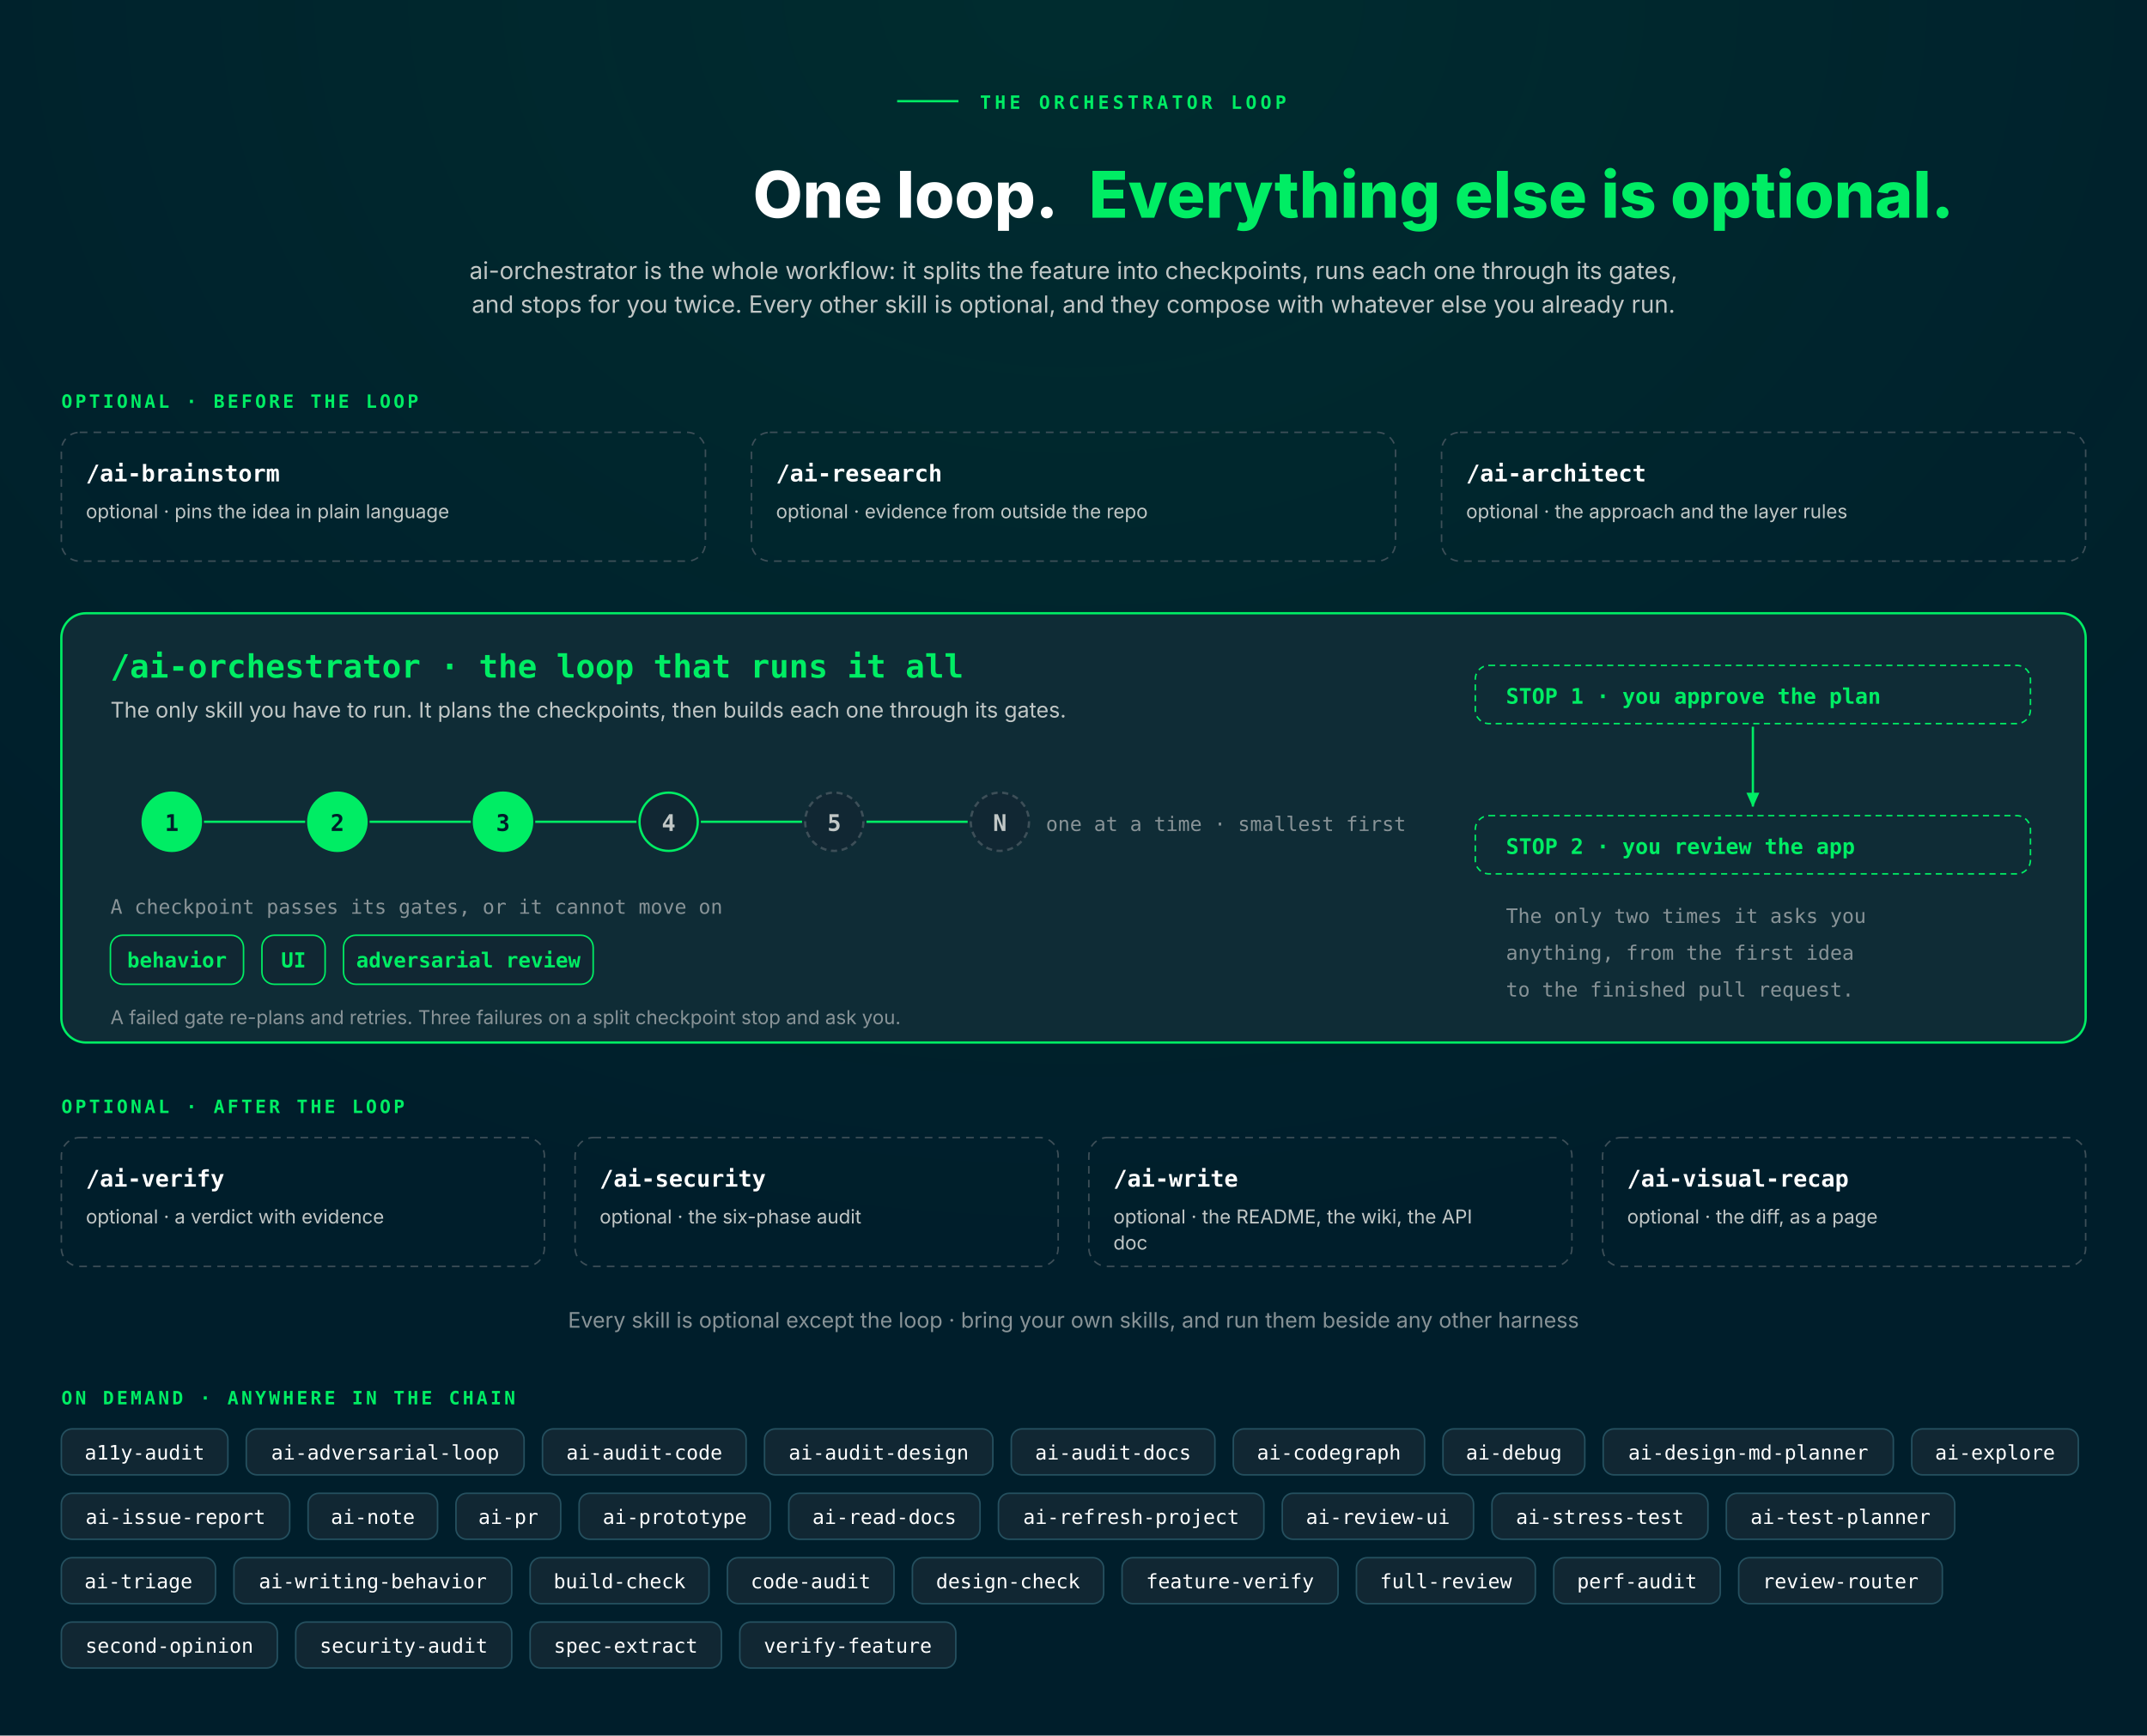
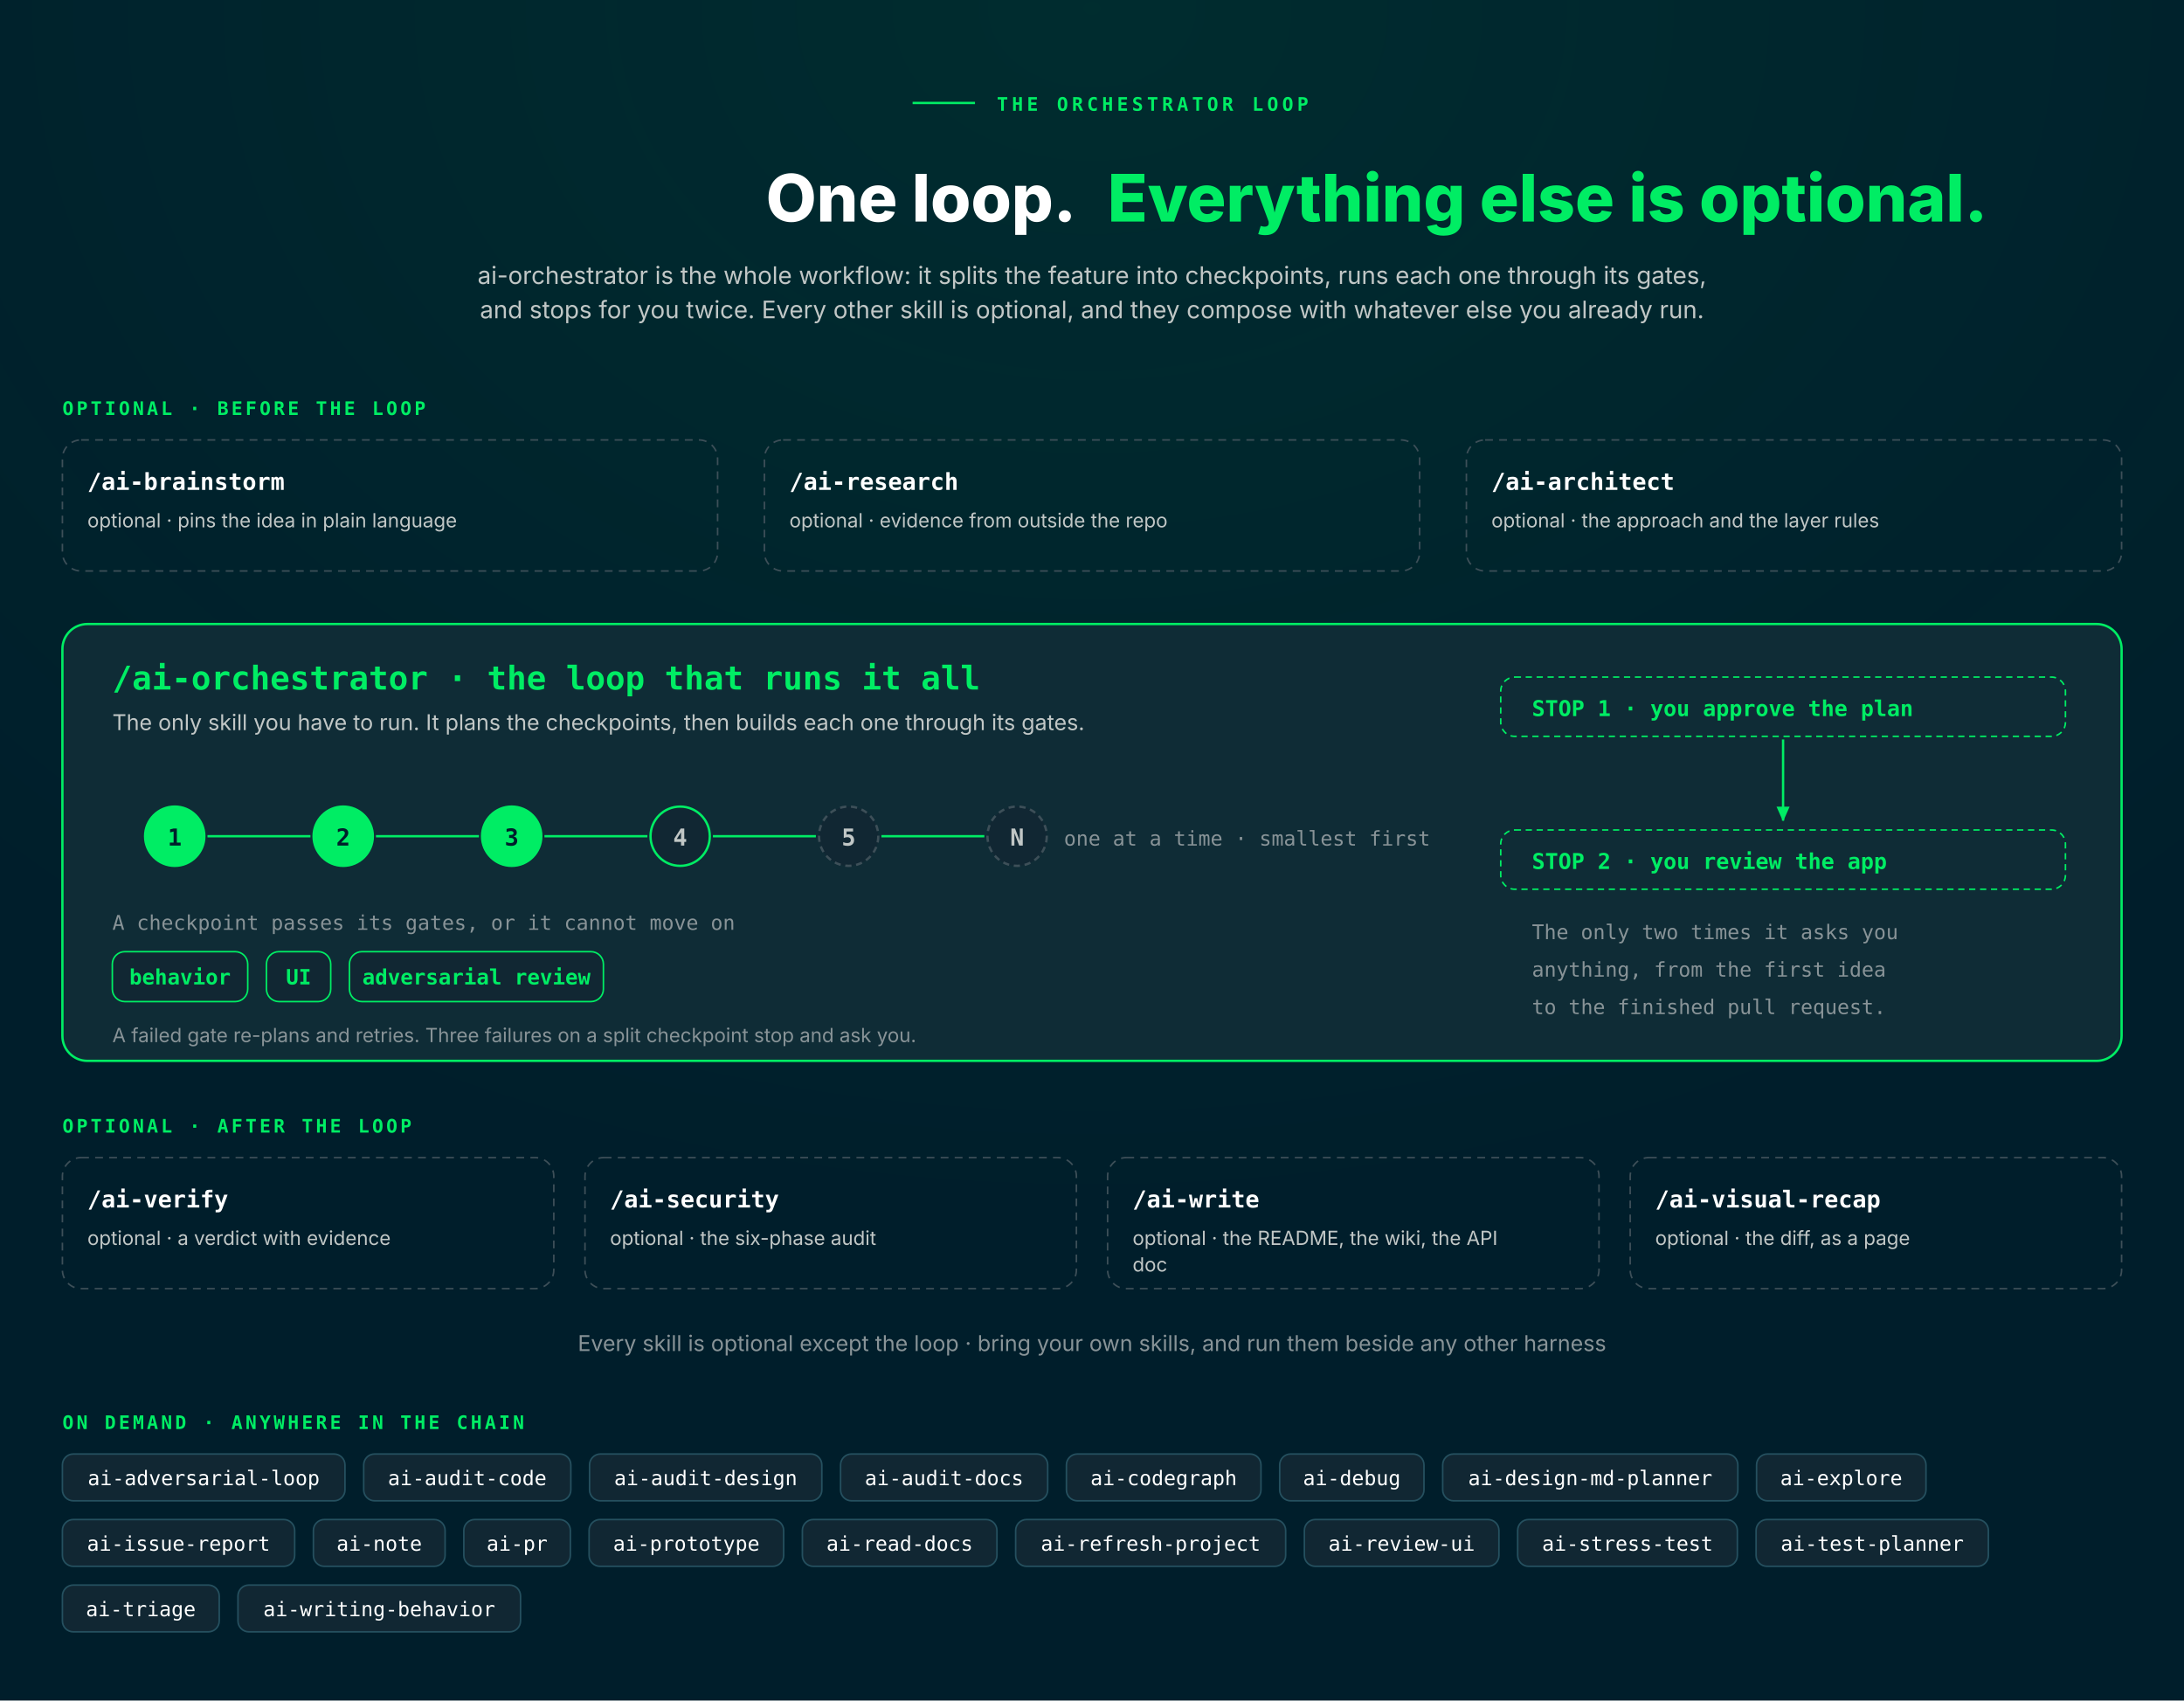
- <svg xmlns="http://www.w3.org/2000/svg" viewBox="0 0 1400 1132" width="1400" height="1132" role="img">
+ <svg xmlns="http://www.w3.org/2000/svg" viewBox="0 0 1400 1090" width="1400" height="1090" role="img">
  <defs>
    <marker id="head" viewBox="0 0 10 10" refX="8.5" refY="5" markerWidth="7" markerHeight="7" orient="auto-start-reverse">
      <path d="M 0 1 L 9 5 L 0 9 z" fill="#00ED64" />
    </marker>
  </defs>
-   <rect width="1400" height="1132" fill="#001E2B" />
+   <rect width="1400" height="1090" fill="#001E2B" />
  <defs>
    <radialGradient id="tint" cx="50%" cy="0%" r="72%">
      <stop offset="0%" stop-color="#00ED64" stop-opacity="0.07" />
      <stop offset="100%" stop-color="#00ED64" stop-opacity="0" />
    </radialGradient>
  </defs>
-   <rect width="1400" height="1132" fill="url(#tint)" />
+   <rect width="1400" height="1090" fill="url(#tint)" />
  <path d="M 585 66 L 625 66" stroke="#00ED64" stroke-width="1.5" />
  <text x="639" y="71" font-family="'JetBrains Mono','Fira Code','SF Mono',ui-monospace,monospace" font-size="12" fill="#00ED64" font-weight="700" letter-spacing="2.4">THE ORCHESTRATOR LOOP</text>
  <text x="690" y="142" font-family="-apple-system,BlinkMacSystemFont,'Segoe UI',sans-serif" font-size="42" fill="#FFFFFF" font-weight="800" text-anchor="end">One loop.</text>
  <text x="710" y="142" font-family="-apple-system,BlinkMacSystemFont,'Segoe UI',sans-serif" font-size="42" fill="#00ED64" font-weight="800" text-anchor="start">Everything else is optional.</text>
  <text x="700" y="182" font-family="-apple-system,BlinkMacSystemFont,'Segoe UI',sans-serif" font-size="15.5" fill="#C1C7C6" text-anchor="middle">ai-orchestrator is the whole workflow: it splits the feature into checkpoints, runs each one through its gates,</text>
  <text x="700" y="204" font-family="-apple-system,BlinkMacSystemFont,'Segoe UI',sans-serif" font-size="15.5" fill="#C1C7C6" text-anchor="middle">and stops for you twice. Every other skill is optional, and they compose with whatever else you already run.</text>
  <text x="40" y="266" font-family="'JetBrains Mono','Fira Code','SF Mono',ui-monospace,monospace" font-size="12" fill="#00ED64" font-weight="700" letter-spacing="1.8">OPTIONAL · BEFORE THE LOOP</text>
  <rect x="40" y="282" width="420" height="84" rx="12" fill="none" stroke="#3D4F58" stroke-dasharray="5 4" />
  <text x="56" y="314" font-family="'JetBrains Mono','Fira Code','SF Mono',ui-monospace,monospace" font-size="15" fill="#FFFFFF" font-weight="700">/ai-brainstorm</text>
  <text x="56" y="338" font-family="-apple-system,BlinkMacSystemFont,'Segoe UI',sans-serif" font-size="12.5" fill="#C1C7C6">optional · pins the idea in plain language</text>
  <rect x="490" y="282" width="420" height="84" rx="12" fill="none" stroke="#3D4F58" stroke-dasharray="5 4" />
  <text x="506" y="314" font-family="'JetBrains Mono','Fira Code','SF Mono',ui-monospace,monospace" font-size="15" fill="#FFFFFF" font-weight="700">/ai-research</text>
  <text x="506" y="338" font-family="-apple-system,BlinkMacSystemFont,'Segoe UI',sans-serif" font-size="12.5" fill="#C1C7C6">optional · evidence from outside the repo</text>
  <rect x="940" y="282" width="420" height="84" rx="12" fill="none" stroke="#3D4F58" stroke-dasharray="5 4" />
  <text x="956" y="314" font-family="'JetBrains Mono','Fira Code','SF Mono',ui-monospace,monospace" font-size="15" fill="#FFFFFF" font-weight="700">/ai-architect</text>
  <text x="956" y="338" font-family="-apple-system,BlinkMacSystemFont,'Segoe UI',sans-serif" font-size="12.5" fill="#C1C7C6">optional · the approach and the layer rules</text>
  <rect x="40" y="400" width="1320" height="280" rx="16" fill="#0F2C36" stroke="#00ED64" stroke-width="1.5" />
  <text x="72" y="442" font-family="'JetBrains Mono','Fira Code','SF Mono',ui-monospace,monospace" font-size="21" fill="#00ED64" font-weight="700">/ai-orchestrator · the loop that runs it all</text>
  <text x="72" y="468" font-family="-apple-system,BlinkMacSystemFont,'Segoe UI',sans-serif" font-size="14" fill="#C1C7C6">The only skill you have to run. It plans the checkpoints, then builds each one through its gates.</text>
  <circle cx="112" cy="536" r="19" fill="#00ED64" stroke="#00ED64" stroke-width="1.5" />
  <text x="112" y="542" font-family="'JetBrains Mono','Fira Code','SF Mono',ui-monospace,monospace" font-size="15" fill="#001E2B" font-weight="700" text-anchor="middle">1</text>
  <path d="M 133 536 L 199 536" stroke="#00ED64" stroke-width="1.5" />
  <circle cx="220" cy="536" r="19" fill="#00ED64" stroke="#00ED64" stroke-width="1.5" />
  <text x="220" y="542" font-family="'JetBrains Mono','Fira Code','SF Mono',ui-monospace,monospace" font-size="15" fill="#001E2B" font-weight="700" text-anchor="middle">2</text>
  <path d="M 241 536 L 307 536" stroke="#00ED64" stroke-width="1.5" />
  <circle cx="328" cy="536" r="19" fill="#00ED64" stroke="#00ED64" stroke-width="1.5" />
  <text x="328" y="542" font-family="'JetBrains Mono','Fira Code','SF Mono',ui-monospace,monospace" font-size="15" fill="#001E2B" font-weight="700" text-anchor="middle">3</text>
  <path d="M 349 536 L 415 536" stroke="#00ED64" stroke-width="1.5" />
  <circle cx="436" cy="536" r="19" fill="#112733" stroke="#00ED64" stroke-width="1.5" />
  <text x="436" y="542" font-family="'JetBrains Mono','Fira Code','SF Mono',ui-monospace,monospace" font-size="15" fill="#C1C7C6" font-weight="700" text-anchor="middle">4</text>
  <path d="M 457 536 L 523 536" stroke="#00ED64" stroke-width="1.5" />
  <circle cx="544" cy="536" r="19" fill="#112733" stroke="#3D4F58" stroke-width="1.5" stroke-dasharray="4 3" />
  <text x="544" y="542" font-family="'JetBrains Mono','Fira Code','SF Mono',ui-monospace,monospace" font-size="15" fill="#C1C7C6" font-weight="700" text-anchor="middle">5</text>
  <path d="M 565 536 L 631 536" stroke="#00ED64" stroke-width="1.5" />
  <circle cx="652" cy="536" r="19" fill="#112733" stroke="#3D4F58" stroke-width="1.5" stroke-dasharray="4 3" />
  <text x="652" y="542" font-family="'JetBrains Mono','Fira Code','SF Mono',ui-monospace,monospace" font-size="15" fill="#C1C7C6" font-weight="700" text-anchor="middle">N</text>
  <text x="682" y="542" font-family="'JetBrains Mono','Fira Code','SF Mono',ui-monospace,monospace" font-size="13" fill="#889397">one at a time · smallest first</text>
  <text x="72" y="596" font-family="'JetBrains Mono','Fira Code','SF Mono',ui-monospace,monospace" font-size="13" fill="#889397">A checkpoint passes its gates, or it cannot move on</text>
  <rect x="72" y="610" width="86.8" height="32" rx="8" fill="#112733" stroke="#00ED64" />
  <text x="115.4" y="631" font-family="'JetBrains Mono','Fira Code','SF Mono',ui-monospace,monospace" font-size="13.5" fill="#00ED64" font-weight="700" text-anchor="middle">behavior</text>
  <rect x="170.8" y="610" width="41.2" height="32" rx="8" fill="#112733" stroke="#00ED64" />
  <text x="191.4" y="631" font-family="'JetBrains Mono','Fira Code','SF Mono',ui-monospace,monospace" font-size="13.5" fill="#00ED64" font-weight="700" text-anchor="middle">UI</text>
  <rect x="224" y="610" width="162.8" height="32" rx="8" fill="#112733" stroke="#00ED64" />
  <text x="305.4" y="631" font-family="'JetBrains Mono','Fira Code','SF Mono',ui-monospace,monospace" font-size="13.5" fill="#00ED64" font-weight="700" text-anchor="middle">adversarial review</text>
  <text x="72" y="668" font-family="-apple-system,BlinkMacSystemFont,'Segoe UI',sans-serif" font-size="12.5" fill="#889397">A failed gate re-plans and retries. Three failures on a split checkpoint stop and ask you.</text>
  <rect x="962" y="434" width="362" height="38" rx="9" fill="none" stroke="#00ED64" stroke-dasharray="4 3" />
  <text x="982" y="459" font-family="'JetBrains Mono','Fira Code','SF Mono',ui-monospace,monospace" font-size="14" fill="#00ED64" font-weight="700">STOP 1 · you approve the plan</text>
  <path d="M 1143 474 L 1143 526" fill="none" stroke="#00ED64" stroke-width="1.5" marker-end="url(#head)" />
  <rect x="962" y="532" width="362" height="38" rx="9" fill="none" stroke="#00ED64" stroke-dasharray="4 3" />
  <text x="982" y="557" font-family="'JetBrains Mono','Fira Code','SF Mono',ui-monospace,monospace" font-size="14" fill="#00ED64" font-weight="700">STOP 2 · you review the app</text>
  <text x="982" y="602" font-family="'JetBrains Mono','Fira Code','SF Mono',ui-monospace,monospace" font-size="13" fill="#889397">The only two times it asks you</text>
  <text x="982" y="626" font-family="'JetBrains Mono','Fira Code','SF Mono',ui-monospace,monospace" font-size="13" fill="#889397">anything, from the first idea</text>
  <text x="982" y="650" font-family="'JetBrains Mono','Fira Code','SF Mono',ui-monospace,monospace" font-size="13" fill="#889397">to the finished pull request.</text>
  <text x="40" y="726" font-family="'JetBrains Mono','Fira Code','SF Mono',ui-monospace,monospace" font-size="12" fill="#00ED64" font-weight="700" letter-spacing="1.8">OPTIONAL · AFTER THE LOOP</text>
  <rect x="40" y="742" width="315" height="84" rx="12" fill="none" stroke="#3D4F58" stroke-dasharray="5 4" />
  <text x="56" y="774" font-family="'JetBrains Mono','Fira Code','SF Mono',ui-monospace,monospace" font-size="15" fill="#FFFFFF" font-weight="700">/ai-verify</text>
  <text x="56" y="798" font-family="-apple-system,BlinkMacSystemFont,'Segoe UI',sans-serif" font-size="12.5" fill="#C1C7C6">optional · a verdict with evidence</text>
  <rect x="375" y="742" width="315" height="84" rx="12" fill="none" stroke="#3D4F58" stroke-dasharray="5 4" />
  <text x="391" y="774" font-family="'JetBrains Mono','Fira Code','SF Mono',ui-monospace,monospace" font-size="15" fill="#FFFFFF" font-weight="700">/ai-security</text>
  <text x="391" y="798" font-family="-apple-system,BlinkMacSystemFont,'Segoe UI',sans-serif" font-size="12.5" fill="#C1C7C6">optional · the six-phase audit</text>
  <rect x="710" y="742" width="315" height="84" rx="12" fill="none" stroke="#3D4F58" stroke-dasharray="5 4" />
  <text x="726" y="774" font-family="'JetBrains Mono','Fira Code','SF Mono',ui-monospace,monospace" font-size="15" fill="#FFFFFF" font-weight="700">/ai-write</text>
  <text x="726" y="798" font-family="-apple-system,BlinkMacSystemFont,'Segoe UI',sans-serif" font-size="12.5" fill="#C1C7C6">optional · the README, the wiki, the API</text>
  <text x="726" y="815" font-family="-apple-system,BlinkMacSystemFont,'Segoe UI',sans-serif" font-size="12.5" fill="#C1C7C6">doc</text>
  <rect x="1045" y="742" width="315" height="84" rx="12" fill="none" stroke="#3D4F58" stroke-dasharray="5 4" />
  <text x="1061" y="774" font-family="'JetBrains Mono','Fira Code','SF Mono',ui-monospace,monospace" font-size="15" fill="#FFFFFF" font-weight="700">/ai-visual-recap</text>
  <text x="1061" y="798" font-family="-apple-system,BlinkMacSystemFont,'Segoe UI',sans-serif" font-size="12.5" fill="#C1C7C6">optional · the diff, as a page</text>
  <text x="700" y="866" font-family="-apple-system,BlinkMacSystemFont,'Segoe UI',sans-serif" font-size="14" fill="#889397" text-anchor="middle">Every skill is optional except the loop · bring your own skills, and run them beside any other harness</text>
  <text x="40" y="916" font-family="'JetBrains Mono','Fira Code','SF Mono',ui-monospace,monospace" font-size="12" fill="#00ED64" font-weight="700" letter-spacing="1.8">ON DEMAND · ANYWHERE IN THE CHAIN</text>
-   <rect x="40" y="932" width="108.6" height="30" rx="7" fill="#112733" stroke="#25505F" />
-   <text x="94.3" y="952" font-family="'JetBrains Mono','Fira Code','SF Mono',ui-monospace,monospace" font-size="13" fill="#FFFFFF" text-anchor="middle">a11y-audit</text>
-   <rect x="160.6" y="932" width="181.14" height="30" rx="7" fill="#112733" stroke="#25505F" />
-   <text x="251.17" y="952" font-family="'JetBrains Mono','Fira Code','SF Mono',ui-monospace,monospace" font-size="13" fill="#FFFFFF" text-anchor="middle">ai-adversarial-loop</text>
-   <rect x="353.74" y="932" width="132.78" height="30" rx="7" fill="#112733" stroke="#25505F" />
-   <text x="420.13" y="952" font-family="'JetBrains Mono','Fira Code','SF Mono',ui-monospace,monospace" font-size="13" fill="#FFFFFF" text-anchor="middle">ai-audit-code</text>
-   <rect x="498.52" y="932" width="148.9" height="30" rx="7" fill="#112733" stroke="#25505F" />
-   <text x="572.97" y="952" font-family="'JetBrains Mono','Fira Code','SF Mono',ui-monospace,monospace" font-size="13" fill="#FFFFFF" text-anchor="middle">ai-audit-design</text>
-   <rect x="659.42" y="932" width="132.78" height="30" rx="7" fill="#112733" stroke="#25505F" />
-   <text x="725.81" y="952" font-family="'JetBrains Mono','Fira Code','SF Mono',ui-monospace,monospace" font-size="13" fill="#FFFFFF" text-anchor="middle">ai-audit-docs</text>
-   <rect x="804.2" y="932" width="124.72" height="30" rx="7" fill="#112733" stroke="#25505F" />
-   <text x="866.56" y="952" font-family="'JetBrains Mono','Fira Code','SF Mono',ui-monospace,monospace" font-size="13" fill="#FFFFFF" text-anchor="middle">ai-codegraph</text>
-   <rect x="940.92" y="932" width="92.48" height="30" rx="7" fill="#112733" stroke="#25505F" />
-   <text x="987.16" y="952" font-family="'JetBrains Mono','Fira Code','SF Mono',ui-monospace,monospace" font-size="13" fill="#FFFFFF" text-anchor="middle">ai-debug</text>
-   <rect x="1045.4" y="932" width="189.2" height="30" rx="7" fill="#112733" stroke="#25505F" />
-   <text x="1140" y="952" font-family="'JetBrains Mono','Fira Code','SF Mono',ui-monospace,monospace" font-size="13" fill="#FFFFFF" text-anchor="middle">ai-design-md-planner</text>
-   <rect x="1246.6" y="932" width="108.6" height="30" rx="7" fill="#112733" stroke="#25505F" />
-   <text x="1300.9" y="952" font-family="'JetBrains Mono','Fira Code','SF Mono',ui-monospace,monospace" font-size="13" fill="#FFFFFF" text-anchor="middle">ai-explore</text>
+   <rect x="40" y="932" width="181.14" height="30" rx="7" fill="#112733" stroke="#25505F" />
+   <text x="130.57" y="952" font-family="'JetBrains Mono','Fira Code','SF Mono',ui-monospace,monospace" font-size="13" fill="#FFFFFF" text-anchor="middle">ai-adversarial-loop</text>
+   <rect x="233.14" y="932" width="132.78" height="30" rx="7" fill="#112733" stroke="#25505F" />
+   <text x="299.53" y="952" font-family="'JetBrains Mono','Fira Code','SF Mono',ui-monospace,monospace" font-size="13" fill="#FFFFFF" text-anchor="middle">ai-audit-code</text>
+   <rect x="377.92" y="932" width="148.9" height="30" rx="7" fill="#112733" stroke="#25505F" />
+   <text x="452.37" y="952" font-family="'JetBrains Mono','Fira Code','SF Mono',ui-monospace,monospace" font-size="13" fill="#FFFFFF" text-anchor="middle">ai-audit-design</text>
+   <rect x="538.82" y="932" width="132.78" height="30" rx="7" fill="#112733" stroke="#25505F" />
+   <text x="605.21" y="952" font-family="'JetBrains Mono','Fira Code','SF Mono',ui-monospace,monospace" font-size="13" fill="#FFFFFF" text-anchor="middle">ai-audit-docs</text>
+   <rect x="683.6" y="932" width="124.72" height="30" rx="7" fill="#112733" stroke="#25505F" />
+   <text x="745.96" y="952" font-family="'JetBrains Mono','Fira Code','SF Mono',ui-monospace,monospace" font-size="13" fill="#FFFFFF" text-anchor="middle">ai-codegraph</text>
+   <rect x="820.32" y="932" width="92.48" height="30" rx="7" fill="#112733" stroke="#25505F" />
+   <text x="866.56" y="952" font-family="'JetBrains Mono','Fira Code','SF Mono',ui-monospace,monospace" font-size="13" fill="#FFFFFF" text-anchor="middle">ai-debug</text>
+   <rect x="924.8" y="932" width="189.2" height="30" rx="7" fill="#112733" stroke="#25505F" />
+   <text x="1019.4" y="952" font-family="'JetBrains Mono','Fira Code','SF Mono',ui-monospace,monospace" font-size="13" fill="#FFFFFF" text-anchor="middle">ai-design-md-planner</text>
+   <rect x="1126" y="932" width="108.6" height="30" rx="7" fill="#112733" stroke="#25505F" />
+   <text x="1180.3" y="952" font-family="'JetBrains Mono','Fira Code','SF Mono',ui-monospace,monospace" font-size="13" fill="#FFFFFF" text-anchor="middle">ai-explore</text>
  <rect x="40" y="974" width="148.9" height="30" rx="7" fill="#112733" stroke="#25505F" />
  <text x="114.45" y="994" font-family="'JetBrains Mono','Fira Code','SF Mono',ui-monospace,monospace" font-size="13" fill="#FFFFFF" text-anchor="middle">ai-issue-report</text>
  <rect x="200.9" y="974" width="84.42" height="30" rx="7" fill="#112733" stroke="#25505F" />
  <text x="243.11" y="994" font-family="'JetBrains Mono','Fira Code','SF Mono',ui-monospace,monospace" font-size="13" fill="#FFFFFF" text-anchor="middle">ai-note</text>
  <rect x="297.32" y="974" width="68.3" height="30" rx="7" fill="#112733" stroke="#25505F" />
  <text x="331.47" y="994" font-family="'JetBrains Mono','Fira Code','SF Mono',ui-monospace,monospace" font-size="13" fill="#FFFFFF" text-anchor="middle">ai-pr</text>
  <rect x="377.62" y="974" width="124.72" height="30" rx="7" fill="#112733" stroke="#25505F" />
  <text x="439.98" y="994" font-family="'JetBrains Mono','Fira Code','SF Mono',ui-monospace,monospace" font-size="13" fill="#FFFFFF" text-anchor="middle">ai-prototype</text>
  <rect x="514.34" y="974" width="124.72" height="30" rx="7" fill="#112733" stroke="#25505F" />
  <text x="576.7" y="994" font-family="'JetBrains Mono','Fira Code','SF Mono',ui-monospace,monospace" font-size="13" fill="#FFFFFF" text-anchor="middle">ai-read-docs</text>
  <rect x="651.06" y="974" width="173.08" height="30" rx="7" fill="#112733" stroke="#25505F" />
  <text x="737.6" y="994" font-family="'JetBrains Mono','Fira Code','SF Mono',ui-monospace,monospace" font-size="13" fill="#FFFFFF" text-anchor="middle">ai-refresh-project</text>
  <rect x="836.14" y="974" width="124.72" height="30" rx="7" fill="#112733" stroke="#25505F" />
  <text x="898.5" y="994" font-family="'JetBrains Mono','Fira Code','SF Mono',ui-monospace,monospace" font-size="13" fill="#FFFFFF" text-anchor="middle">ai-review-ui</text>
  <rect x="972.86" y="974" width="140.84" height="30" rx="7" fill="#112733" stroke="#25505F" />
  <text x="1043.28" y="994" font-family="'JetBrains Mono','Fira Code','SF Mono',ui-monospace,monospace" font-size="13" fill="#FFFFFF" text-anchor="middle">ai-stress-test</text>
  <rect x="1125.7" y="974" width="148.9" height="30" rx="7" fill="#112733" stroke="#25505F" />
  <text x="1200.15" y="994" font-family="'JetBrains Mono','Fira Code','SF Mono',ui-monospace,monospace" font-size="13" fill="#FFFFFF" text-anchor="middle">ai-test-planner</text>
  <rect x="40" y="1016" width="100.54" height="30" rx="7" fill="#112733" stroke="#25505F" />
  <text x="90.27" y="1036" font-family="'JetBrains Mono','Fira Code','SF Mono',ui-monospace,monospace" font-size="13" fill="#FFFFFF" text-anchor="middle">ai-triage</text>
  <rect x="152.54" y="1016" width="181.14" height="30" rx="7" fill="#112733" stroke="#25505F" />
  <text x="243.11" y="1036" font-family="'JetBrains Mono','Fira Code','SF Mono',ui-monospace,monospace" font-size="13" fill="#FFFFFF" text-anchor="middle">ai-writing-behavior</text>
-   <rect x="345.68" y="1016" width="116.66" height="30" rx="7" fill="#112733" stroke="#25505F" />
-   <text x="404.01" y="1036" font-family="'JetBrains Mono','Fira Code','SF Mono',ui-monospace,monospace" font-size="13" fill="#FFFFFF" text-anchor="middle">build-check</text>
-   <rect x="474.34" y="1016" width="108.6" height="30" rx="7" fill="#112733" stroke="#25505F" />
-   <text x="528.64" y="1036" font-family="'JetBrains Mono','Fira Code','SF Mono',ui-monospace,monospace" font-size="13" fill="#FFFFFF" text-anchor="middle">code-audit</text>
-   <rect x="594.94" y="1016" width="124.72" height="30" rx="7" fill="#112733" stroke="#25505F" />
-   <text x="657.3" y="1036" font-family="'JetBrains Mono','Fira Code','SF Mono',ui-monospace,monospace" font-size="13" fill="#FFFFFF" text-anchor="middle">design-check</text>
-   <rect x="731.66" y="1016" width="140.84" height="30" rx="7" fill="#112733" stroke="#25505F" />
-   <text x="802.08" y="1036" font-family="'JetBrains Mono','Fira Code','SF Mono',ui-monospace,monospace" font-size="13" fill="#FFFFFF" text-anchor="middle">feature-verify</text>
-   <rect x="884.5" y="1016" width="116.66" height="30" rx="7" fill="#112733" stroke="#25505F" />
-   <text x="942.83" y="1036" font-family="'JetBrains Mono','Fira Code','SF Mono',ui-monospace,monospace" font-size="13" fill="#FFFFFF" text-anchor="middle">full-review</text>
-   <rect x="1013.16" y="1016" width="108.6" height="30" rx="7" fill="#112733" stroke="#25505F" />
-   <text x="1067.46" y="1036" font-family="'JetBrains Mono','Fira Code','SF Mono',ui-monospace,monospace" font-size="13" fill="#FFFFFF" text-anchor="middle">perf-audit</text>
-   <rect x="1133.76" y="1016" width="132.78" height="30" rx="7" fill="#112733" stroke="#25505F" />
-   <text x="1200.15" y="1036" font-family="'JetBrains Mono','Fira Code','SF Mono',ui-monospace,monospace" font-size="13" fill="#FFFFFF" text-anchor="middle">review-router</text>
-   <rect x="40" y="1058" width="140.84" height="30" rx="7" fill="#112733" stroke="#25505F" />
-   <text x="110.42" y="1078" font-family="'JetBrains Mono','Fira Code','SF Mono',ui-monospace,monospace" font-size="13" fill="#FFFFFF" text-anchor="middle">second-opinion</text>
-   <rect x="192.84" y="1058" width="140.84" height="30" rx="7" fill="#112733" stroke="#25505F" />
-   <text x="263.26" y="1078" font-family="'JetBrains Mono','Fira Code','SF Mono',ui-monospace,monospace" font-size="13" fill="#FFFFFF" text-anchor="middle">security-audit</text>
-   <rect x="345.68" y="1058" width="124.72" height="30" rx="7" fill="#112733" stroke="#25505F" />
-   <text x="408.04" y="1078" font-family="'JetBrains Mono','Fira Code','SF Mono',ui-monospace,monospace" font-size="13" fill="#FFFFFF" text-anchor="middle">spec-extract</text>
-   <rect x="482.4" y="1058" width="140.84" height="30" rx="7" fill="#112733" stroke="#25505F" />
-   <text x="552.82" y="1078" font-family="'JetBrains Mono','Fira Code','SF Mono',ui-monospace,monospace" font-size="13" fill="#FFFFFF" text-anchor="middle">verify-feature</text>
</svg>
